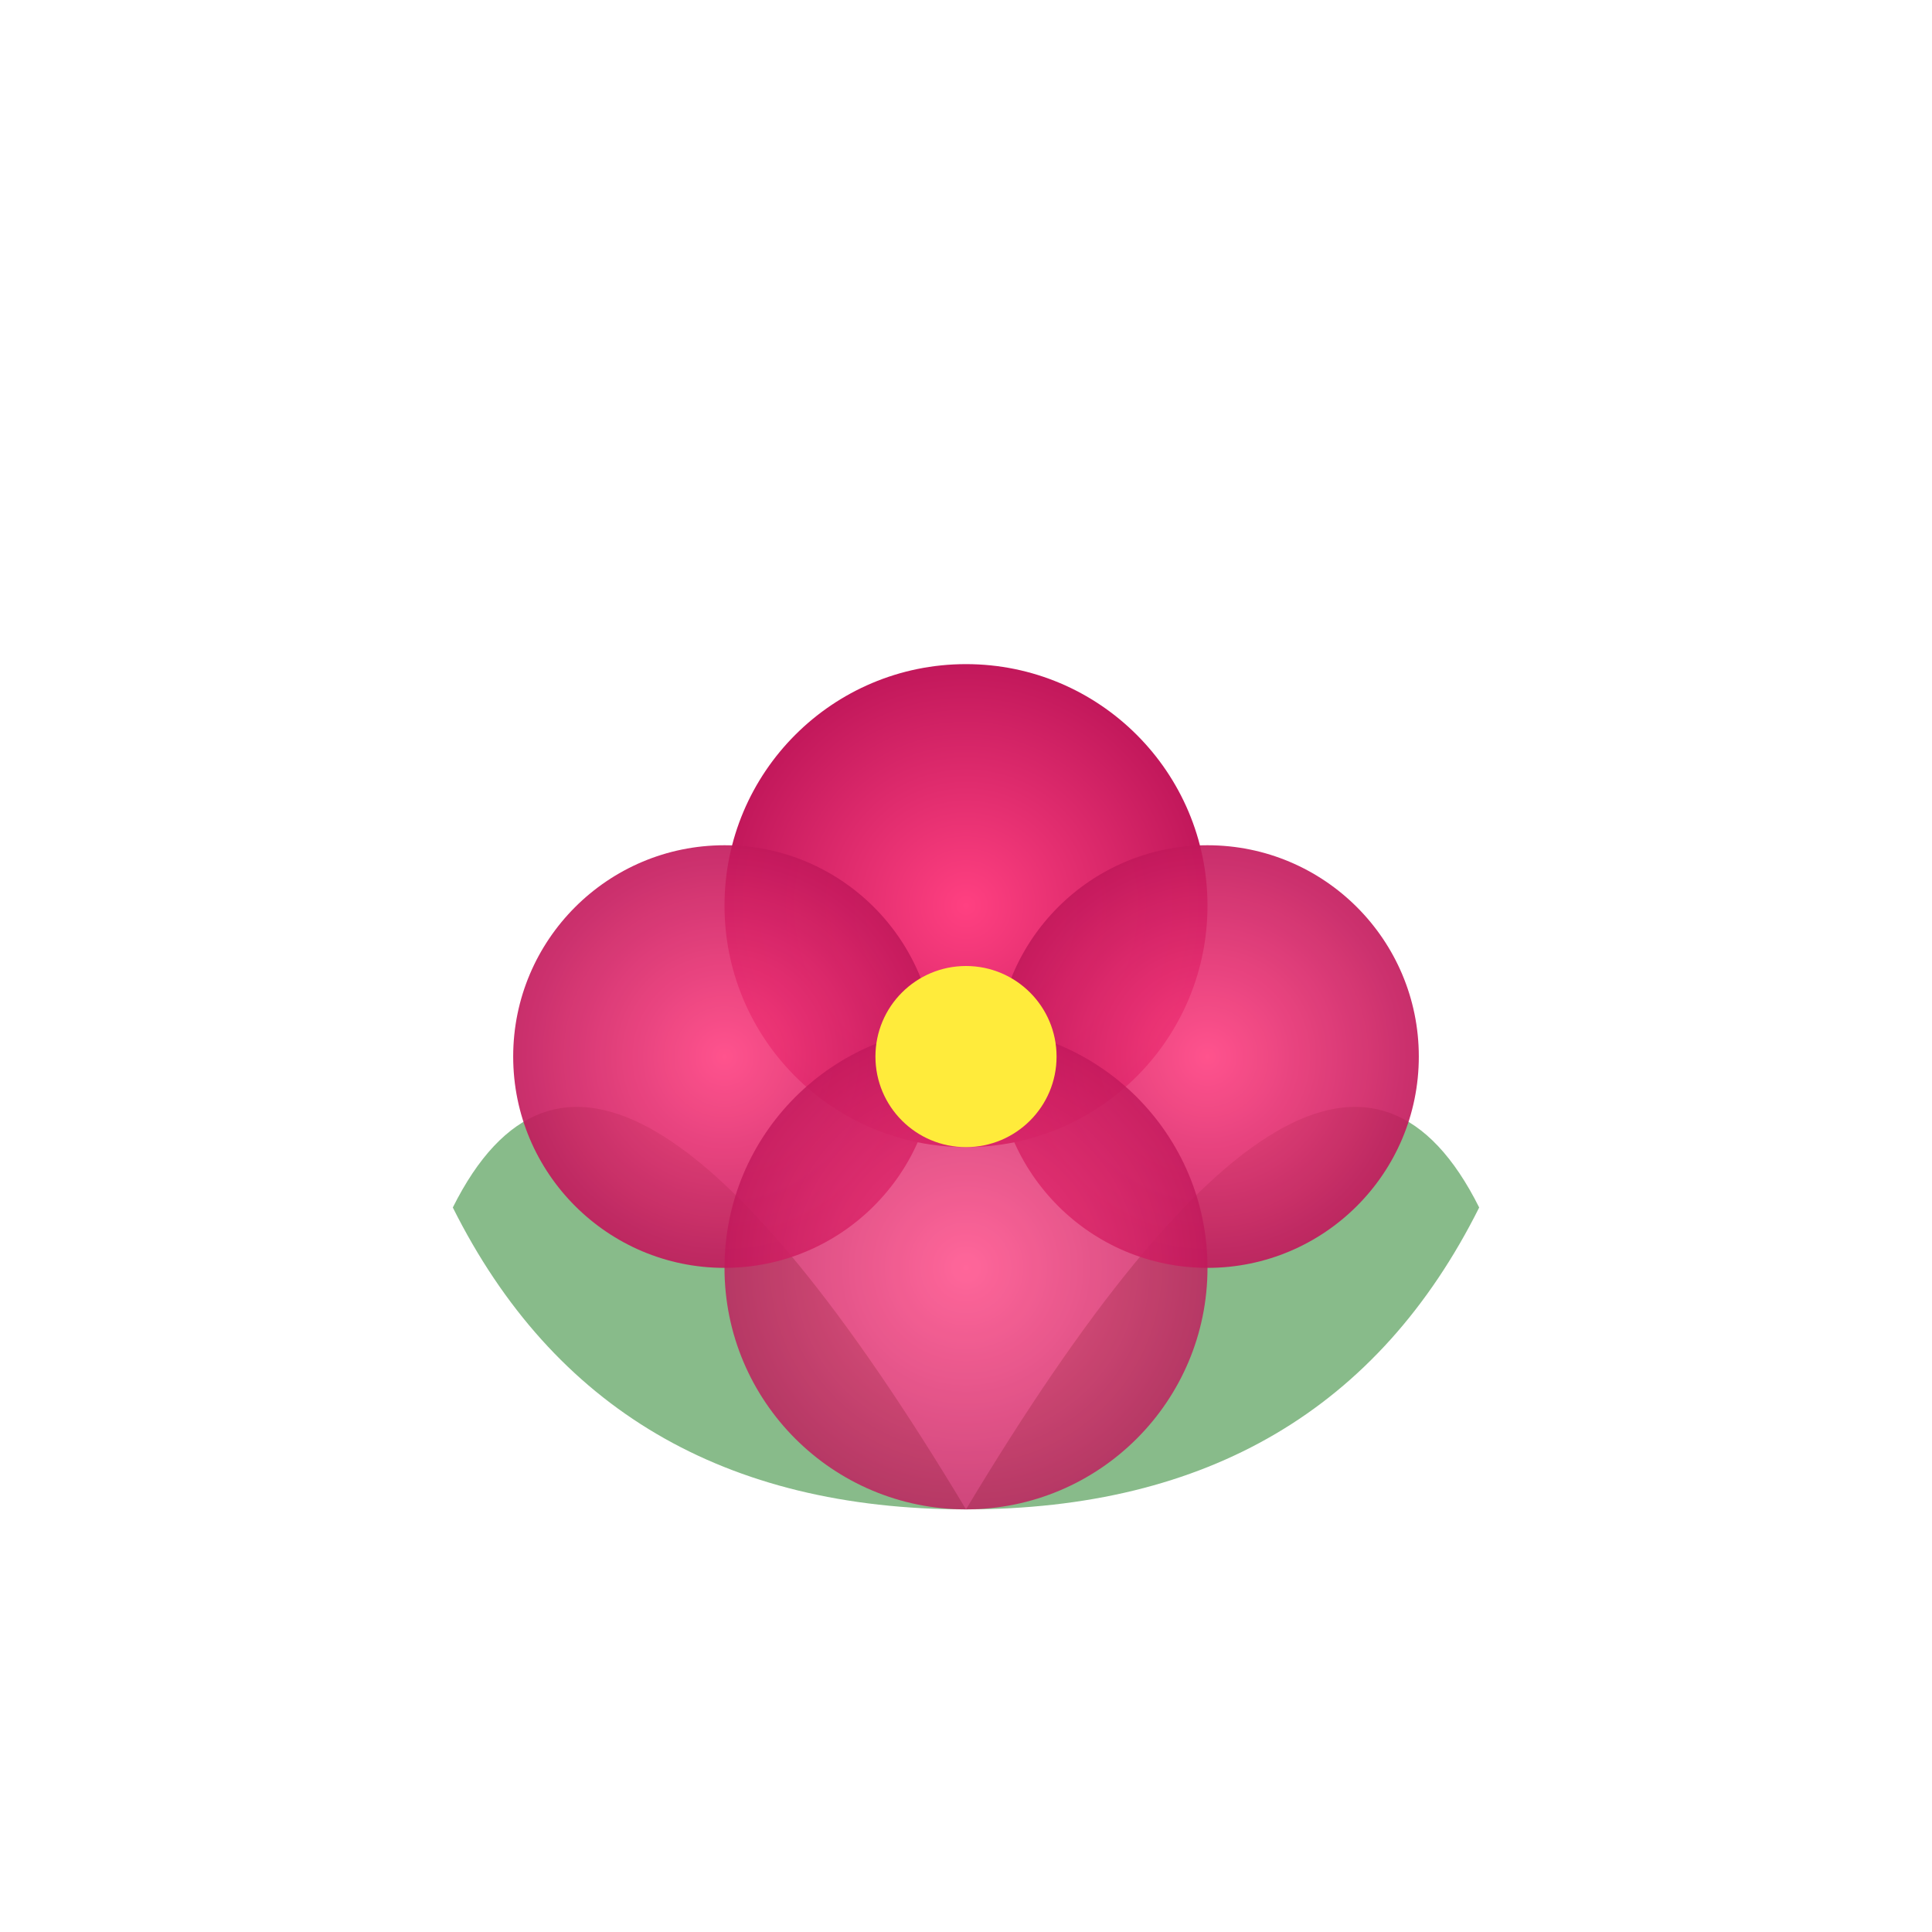
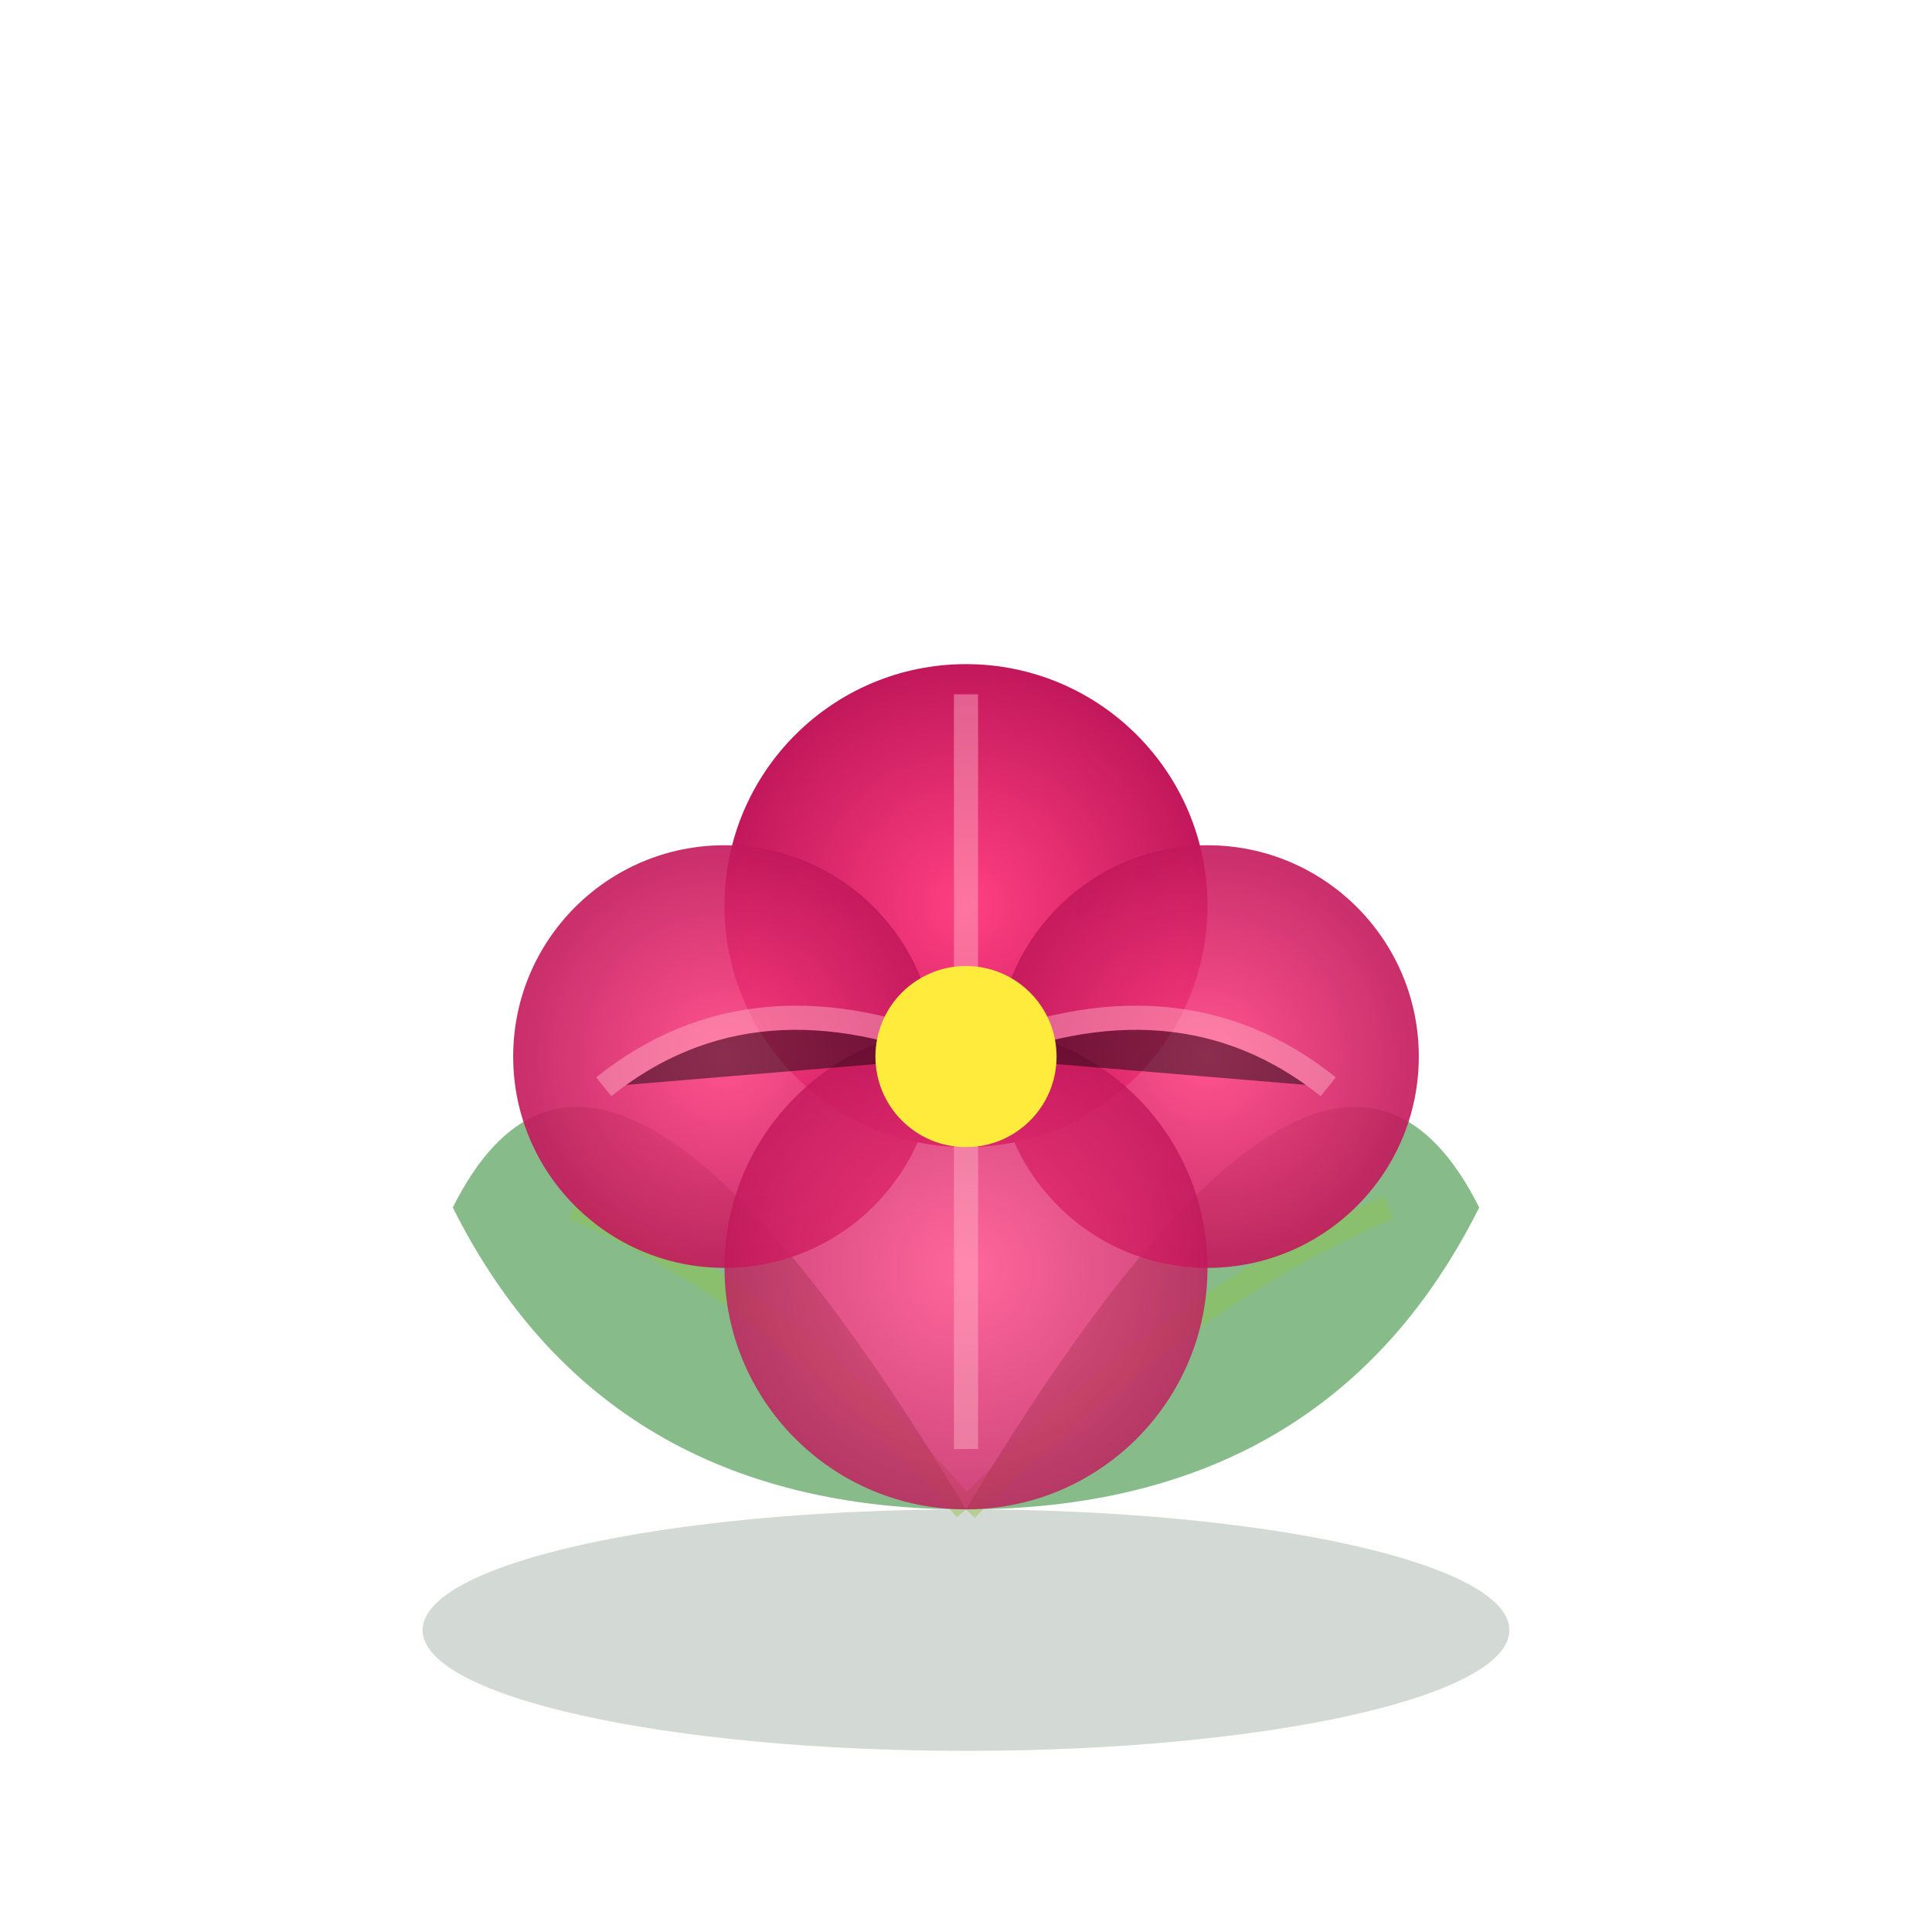
<svg xmlns="http://www.w3.org/2000/svg" viewBox="0 0 64 64">
  <defs>
    <radialGradient id="flower-grad" cx="50%" cy="50%" r="50%">
      <stop offset="0%" style="stop-color:#ff4081;stop-opacity:1" />
      <stop offset="100%" style="stop-color:#c2185b;stop-opacity:1" />
    </radialGradient>
  </defs>
+   <ellipse cx="32" cy="54" rx="18" ry="4" fill="#0b2f12" opacity="0.18" />
  <path d="M32 50 Q20 50 15 40 Q20 30 32 50" fill="#388e3c" opacity="0.6" />
  <path d="M32 50 Q44 50 49 40 Q44 30 32 50" fill="#388e3c" opacity="0.6" />
+   <path d="M32 50 Q26 43 19 40 M32 50 Q39 43 46 40" fill="none" stroke="#8bc34a" stroke-width="0.8" opacity="0.45" />
  <circle cx="32" cy="30" r="8" fill="url(#flower-grad)" />
  <circle cx="24" cy="35" r="7" fill="url(#flower-grad)" opacity="0.9" />
  <circle cx="40" cy="35" r="7" fill="url(#flower-grad)" opacity="0.9" />
  <circle cx="32" cy="42" r="8" fill="url(#flower-grad)" opacity="0.8" />
+   <path d="M32 35 Q32 28 32 23 M32 35 Q25 32 20 36 M32 35 Q39 32 44 36 M32 35 Q32 42 32 48" stroke="#ffb3c8" stroke-width="0.8" opacity="0.45" />
  <circle cx="32" cy="35" r="3" fill="#ffeb3b">
    <animate attributeName="r" values="3; 4; 3" dur="1.5s" repeatCount="indefinite" />
  </circle>
</svg>
